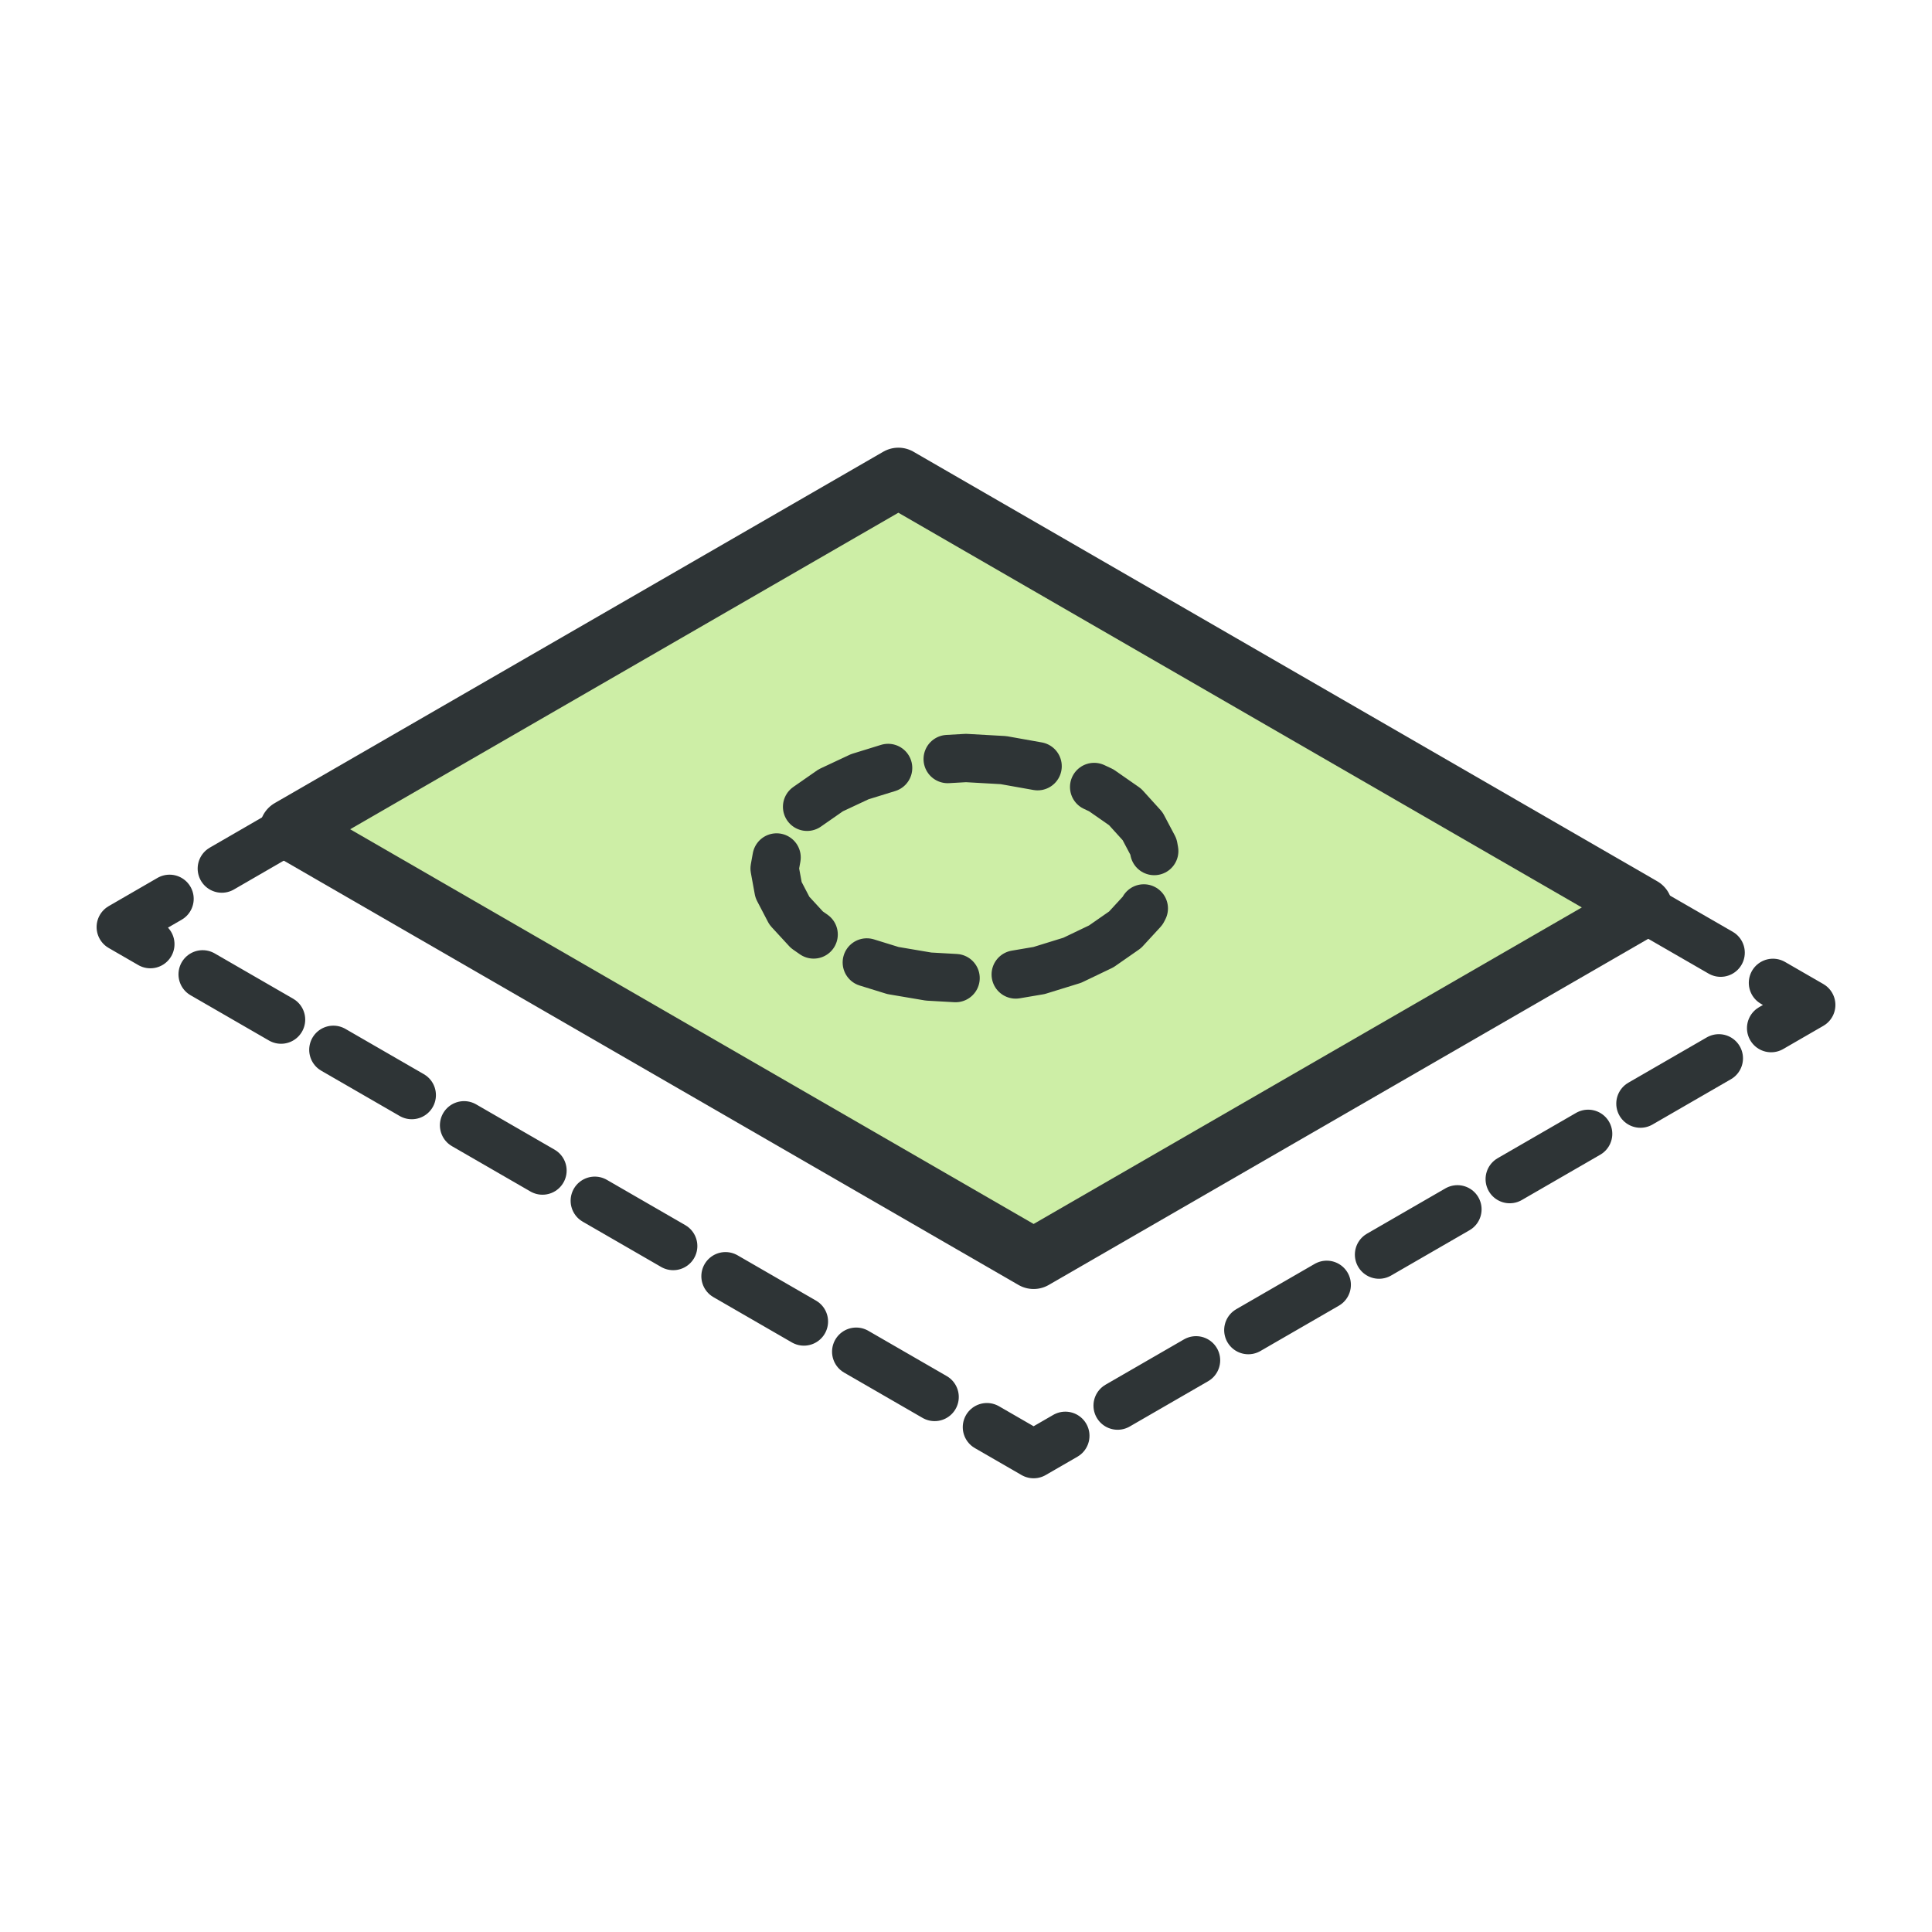
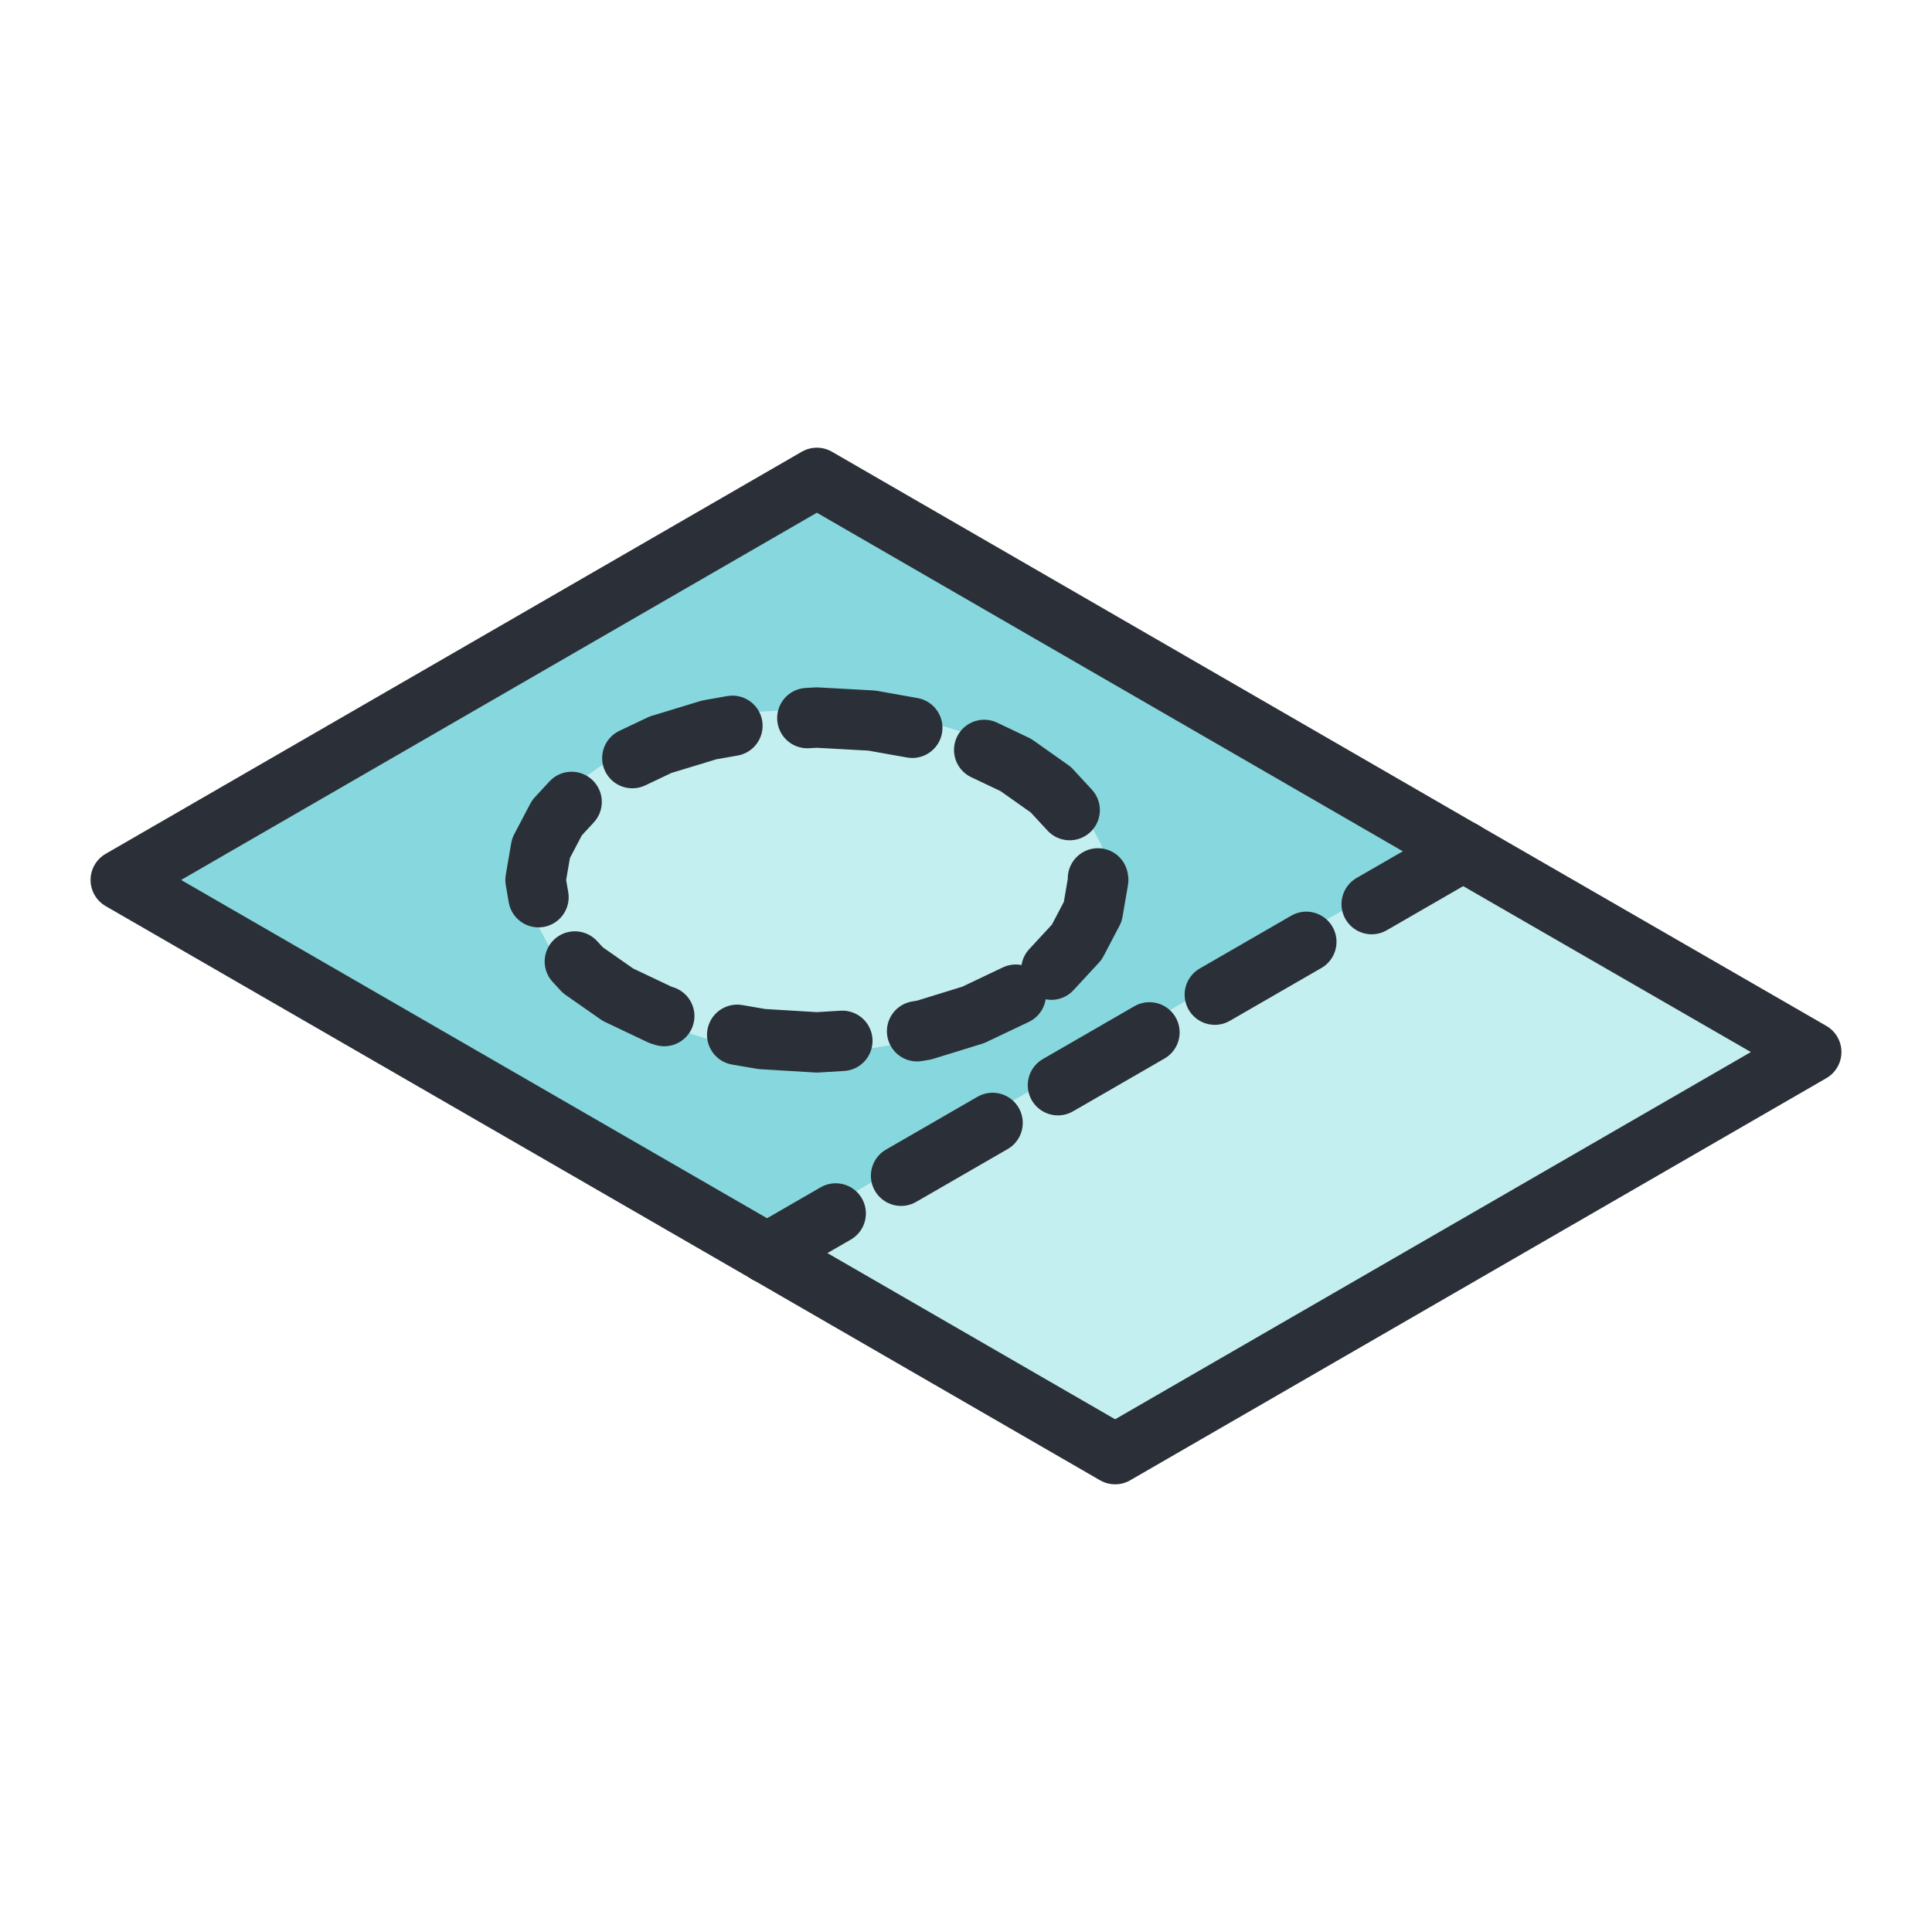
<svg xmlns="http://www.w3.org/2000/svg" width="64" height="64" viewBox="0 0 64 64">
-   <path d="M29.76 15.83 L54.40 30.06 L34.24 41.70 L9.60 27.47 Z" fill="#cdeea6" fill-rule="evenodd" stroke="#cdeea6" stroke-width="0.6" stroke-linejoin="round" />
-   <path d="M29.76 15.83 L54.40 30.06 M54.40 30.06 L34.24 41.70 M34.24 41.70 L9.60 27.47 M9.60 27.47 L29.76 15.83" fill="none" stroke="#2e3436" stroke-width="2.00" stroke-linecap="round" stroke-linejoin="round" />
-   <path d="M36.48 31.35 L35.52 31.81 L34.42 32.15 L33.24 32.35 L32.00 32.42 L30.76 32.35 L29.58 32.15 L28.48 31.81 L27.52 31.35 L26.73 30.80 L26.15 30.17 L25.79 29.48 L25.66 28.77 L25.79 28.05 L26.15 27.37 L26.73 26.73 L27.52 26.18 L28.48 25.73 L29.58 25.39 L30.76 25.18 L32.00 25.11 L33.24 25.18 L34.42 25.39 L35.52 25.73 L36.48 26.18 L37.27 26.73 L37.85 27.37 L38.21 28.05 L38.34 28.77 L38.21 29.48 L37.85 30.17 L37.27 30.80 L36.48 31.35" fill="none" stroke="#2e3436" stroke-width="1.60" stroke-linecap="round" stroke-linejoin="round" stroke-dasharray="3 2" />
-   <path d="M54.40 30.06 L60.00 33.29 L34.24 48.17 L4.00 30.71 L9.60 27.47" fill="none" stroke="#2e3436" stroke-width="1.60" stroke-linecap="round" stroke-linejoin="round" stroke-dasharray="3 2" />
+   <path d="M27.06 15.83 L48.47 28.20 L25.41 41.51 L4.00 29.15 Z M33.65 32.95 L32.24 33.62 L30.62 34.12 L28.88 34.42 L27.06 34.53 L25.24 34.42 L23.49 34.12 L21.88 33.62 L20.47 32.95 L19.31 32.14 L18.45 31.21 L17.92 30.20 L17.74 29.15 L17.92 28.10 L18.45 27.09 L19.31 26.16 L20.47 25.34 L21.88 24.67 L23.49 24.18 L25.24 23.87 L27.06 23.77 L28.88 23.87 L30.62 24.18 L32.24 24.67 L33.65 25.34 L34.81 26.16 L35.67 27.09 L36.20 28.10 L36.38 29.15 L36.20 30.20 L35.67 31.21 L34.81 32.14 Z" fill="#87d8de" fill-rule="evenodd" stroke="#87d8de" stroke-width="0.6" stroke-linejoin="round" />
+   <path d="M27.06 15.83 L48.47 28.20 M25.41 41.51 L4.00 29.15 M4.00 29.15 L27.06 15.83" fill="none" stroke="#2b3038" stroke-width="2.00" stroke-linecap="round" stroke-linejoin="round" />
+   <path d="M33.65 32.95 L32.24 33.62 L30.62 34.12 L28.88 34.42 L27.06 34.53 L25.24 34.42 L23.49 34.12 L21.88 33.62 L20.47 32.95 L19.31 32.14 L18.45 31.21 L17.92 30.20 L17.74 29.15 L17.92 28.10 L18.45 27.09 L19.31 26.16 L20.47 25.34 L21.88 24.67 L23.49 24.18 L25.24 23.87 L27.06 23.77 L28.88 23.87 L30.62 24.18 L32.24 24.67 L33.65 25.34 L34.81 26.16 L35.67 27.09 L36.20 28.10 L36.38 29.15 L36.20 30.20 L35.67 31.21 L34.81 32.14 Z" fill="#c4eff1" fill-rule="evenodd" stroke="#c4eff1" stroke-width="0.6" stroke-linejoin="round" />
+   <path d="M48.47 28.20 L60.00 34.85 L36.94 48.17 L25.41 41.51 Z" fill="#c4eff1" fill-rule="evenodd" stroke="#c4eff1" stroke-width="0.6" stroke-linejoin="round" />
+   <path d="M48.47 28.20 L60.00 34.85 M60.00 34.85 L36.94 48.17 M36.94 48.17 L25.41 41.51" fill="none" stroke="#2b3038" stroke-width="2.00" stroke-linecap="round" stroke-linejoin="round" />
+   <path d="M33.65 32.95 L32.24 33.62 L30.62 34.12 L28.88 34.42 L27.06 34.53 L25.24 34.42 L23.49 34.12 L21.88 33.62 L20.47 32.95 L19.31 32.14 L18.45 31.21 L17.92 30.20 L17.74 29.15 L17.92 28.10 L18.45 27.09 L19.31 26.16 L20.47 25.34 L21.88 24.67 L23.49 24.18 L25.24 23.87 L27.06 23.77 L28.88 23.87 L30.62 24.18 L32.24 24.67 L33.65 25.34 L34.81 26.16 L35.67 27.09 L36.20 28.10 L36.38 29.15 L36.20 30.20 L35.67 31.21 L34.81 32.14 L33.65 32.95" fill="none" stroke="#2b3038" stroke-width="2.00" stroke-linecap="round" stroke-linejoin="round" stroke-dasharray="3.5 2.5" />
+   <path d="M48.47 28.20 L25.41 41.51" fill="none" stroke="#2b3038" stroke-width="2.00" stroke-linecap="round" stroke-linejoin="round" stroke-dasharray="3.5 2.5" />
</svg>
